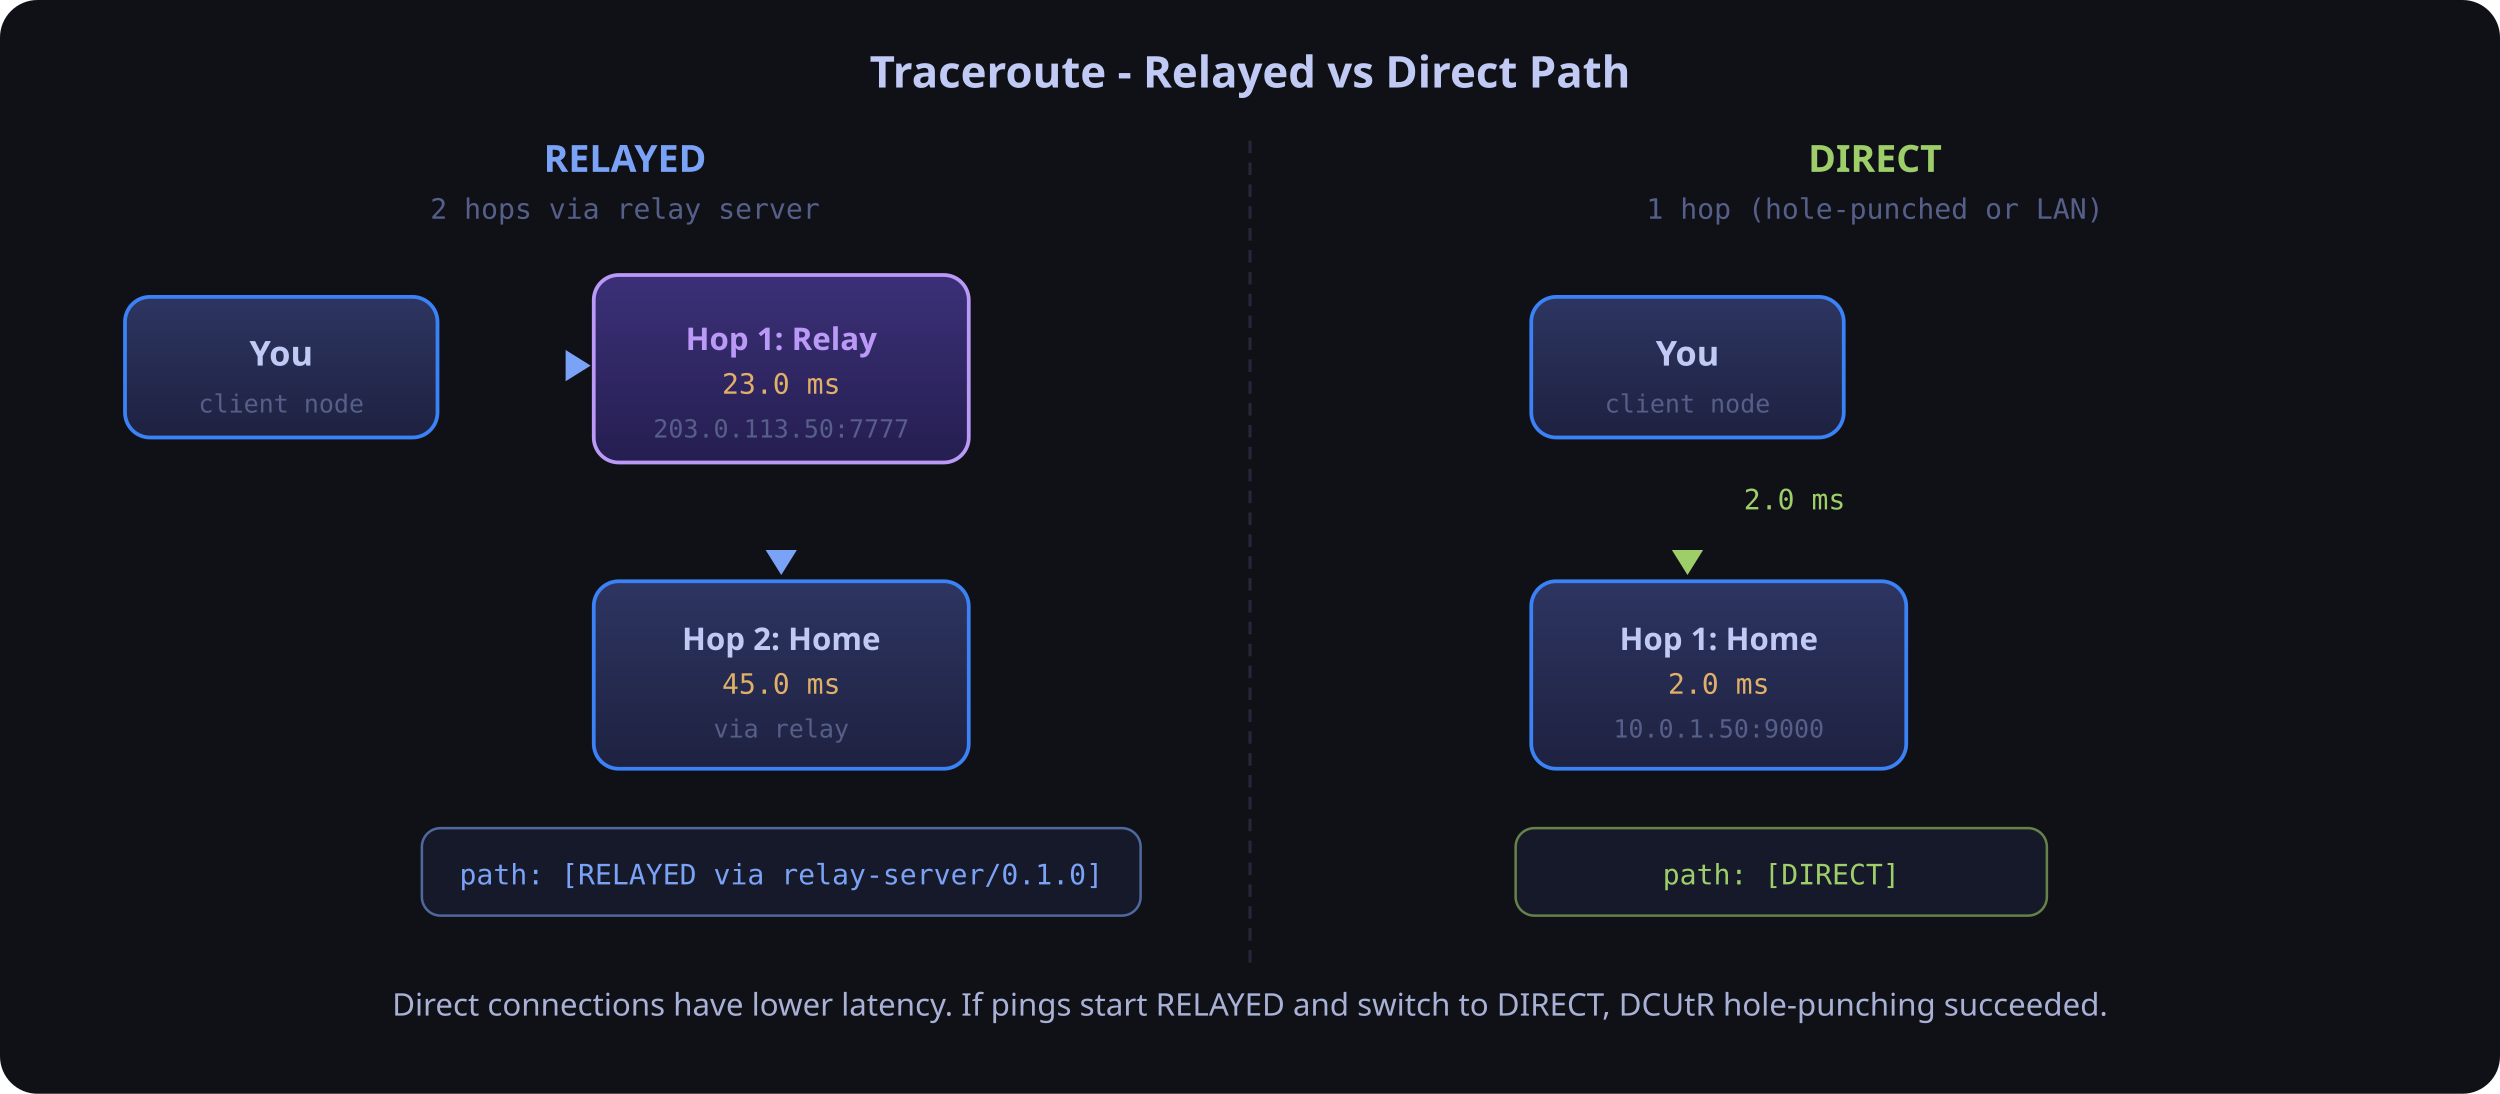
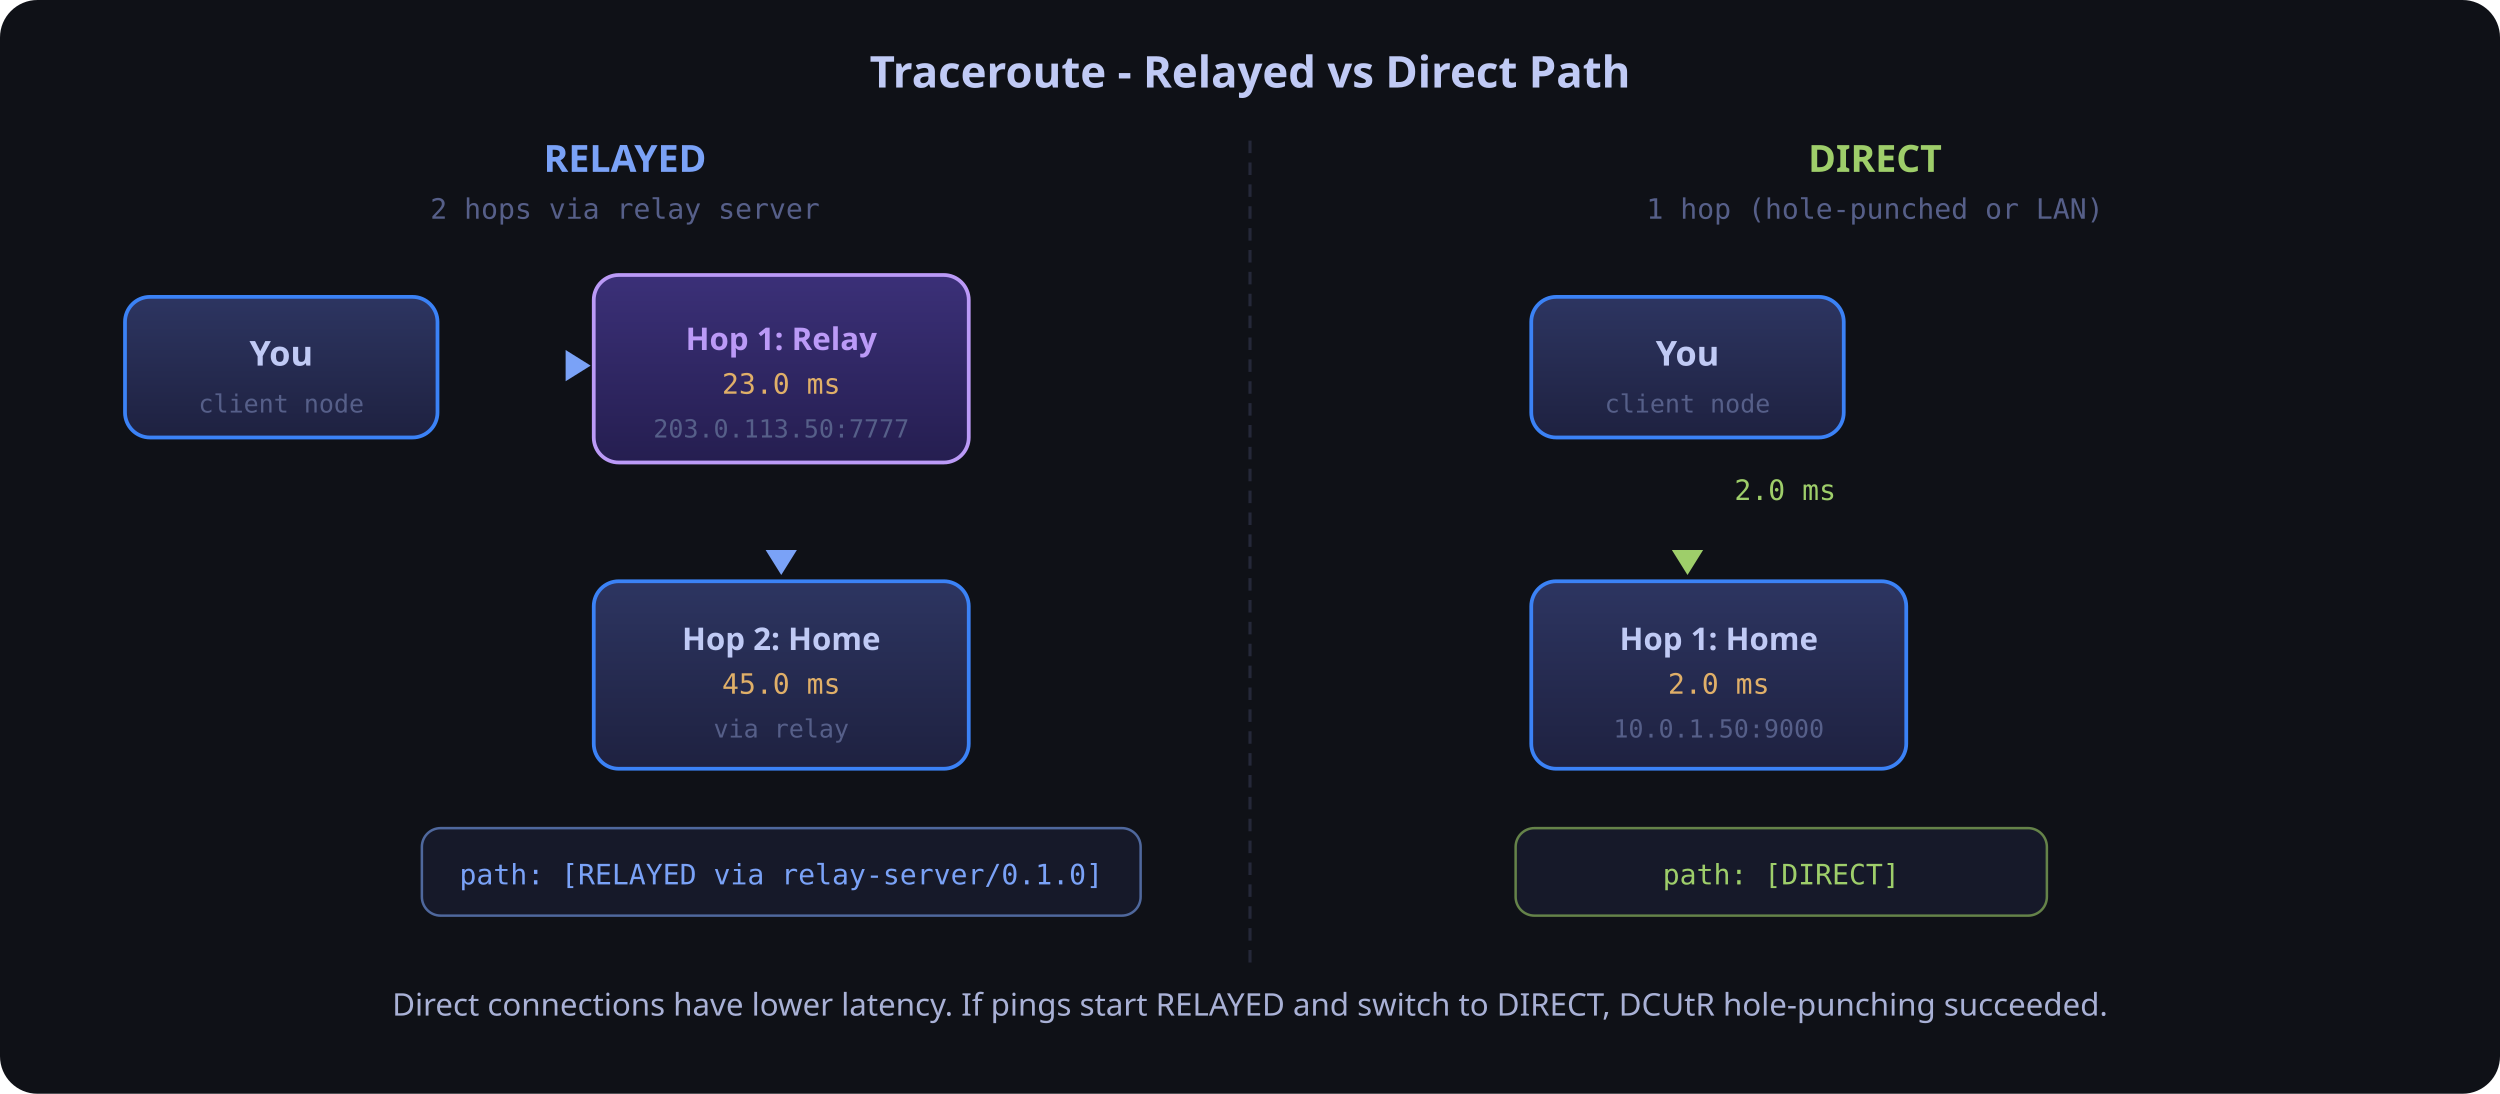
<svg xmlns="http://www.w3.org/2000/svg" viewBox="0 0 800 350" width="800" height="350">
  <defs>
    <linearGradient id="nodeFill" x1="0%" y1="0%" x2="0%" y2="100%">
      <stop offset="0%" style="stop-color:#2d3561;stop-opacity:1" />
      <stop offset="100%" style="stop-color:#1e2140;stop-opacity:1" />
    </linearGradient>
    <linearGradient id="relayFill" x1="0%" y1="0%" x2="0%" y2="100%">
      <stop offset="0%" style="stop-color:#3b3078;stop-opacity:1" />
      <stop offset="100%" style="stop-color:#251e50;stop-opacity:1" />
    </linearGradient>
    <filter id="glow">
      <feGaussianBlur stdDeviation="2" result="coloredBlur" />
      <feMerge>
        <feMergeNode in="coloredBlur" />
        <feMergeNode in="SourceGraphic" />
      </feMerge>
    </filter>
  </defs>
  <rect width="800" height="350" rx="12" fill="#0f1117" />
  <text x="400" y="28" font-family="system-ui, sans-serif" font-size="14" fill="#c0caf5" text-anchor="middle" font-weight="600">Traceroute - Relayed vs Direct Path</text>
  <line x1="400" y1="45" x2="400" y2="310" stroke="#565f89" stroke-width="1" stroke-dasharray="4,3" opacity="0.3" />
  <text x="200" y="55" font-family="system-ui, sans-serif" font-size="12" fill="#7aa2f7" text-anchor="middle" font-weight="600">RELAYED</text>
  <text x="200" y="70" font-family="SF Mono, monospace" font-size="9" fill="#565f89" text-anchor="middle">2 hops via relay server</text>
  <rect x="40" y="95" width="100" height="45" rx="8" fill="url(#nodeFill)" stroke="#3b82f6" stroke-width="1.2" />
  <text x="90" y="117" font-family="system-ui, sans-serif" font-size="11" fill="#c0caf5" text-anchor="middle" font-weight="600">You</text>
  <text x="90" y="132" font-family="SF Mono, monospace" font-size="8" fill="#565f89" text-anchor="middle">client node</text>
  <line x1="140" y1="117" x2="185" y2="117" stroke="#7aa2f7" stroke-width="2" filter="url(#glow)" />
  <polygon points="181,112 181,122 189,117" fill="#7aa2f7" />
  <rect x="190" y="88" width="120" height="60" rx="8" fill="url(#relayFill)" stroke="#bb9af7" stroke-width="1.2" />
  <text x="250" y="112" font-family="system-ui, sans-serif" font-size="10" fill="#bb9af7" text-anchor="middle" font-weight="600">Hop 1: Relay</text>
  <text x="250" y="126" font-family="SF Mono, monospace" font-size="9" fill="#e0af68" text-anchor="middle">23.0 ms</text>
  <text x="250" y="140" font-family="SF Mono, monospace" font-size="8" fill="#565f89" text-anchor="middle">203.0.113.50:7777</text>
  <line x1="250" y1="148" x2="250" y2="180" stroke="#7aa2f7" stroke-width="2" filter="url(#glow)" />
  <polygon points="245,176 255,176 250,184" fill="#7aa2f7" />
  <rect x="190" y="186" width="120" height="60" rx="8" fill="url(#nodeFill)" stroke="#3b82f6" stroke-width="1.2" />
  <text x="250" y="208" font-family="system-ui, sans-serif" font-size="10" fill="#c0caf5" text-anchor="middle" font-weight="600">Hop 2: Home</text>
  <text x="250" y="222" font-family="SF Mono, monospace" font-size="9" fill="#e0af68" text-anchor="middle">45.0 ms</text>
  <text x="250" y="236" font-family="SF Mono, monospace" font-size="8" fill="#565f89" text-anchor="middle">via relay</text>
  <rect x="135" y="265" width="230" height="28" rx="6" fill="#1a1e36" stroke="#7aa2f7" stroke-width="0.8" opacity="0.6" />
  <text x="250" y="283" font-family="SF Mono, monospace" font-size="9" fill="#7aa2f7" text-anchor="middle">path: [RELAYED via relay-server/0.1.0]</text>
  <text x="600" y="55" font-family="system-ui, sans-serif" font-size="12" fill="#9ece6a" text-anchor="middle" font-weight="600">DIRECT</text>
  <text x="600" y="70" font-family="SF Mono, monospace" font-size="9" fill="#565f89" text-anchor="middle">1 hop (hole-punched or LAN)</text>
  <rect x="490" y="95" width="100" height="45" rx="8" fill="url(#nodeFill)" stroke="#3b82f6" stroke-width="1.2" />
  <text x="540" y="117" font-family="system-ui, sans-serif" font-size="11" fill="#c0caf5" text-anchor="middle" font-weight="600">You</text>
  <text x="540" y="132" font-family="SF Mono, monospace" font-size="8" fill="#565f89" text-anchor="middle">client node</text>
  <line x1="540" y1="140" x2="540" y2="180" stroke="#9ece6a" stroke-width="2.5" filter="url(#glow)" />
  <polygon points="535,176 545,176 540,184" fill="#9ece6a" />
-   <text x="558" y="163" font-family="SF Mono, monospace" font-size="9" fill="#9ece6a">2.0 ms</text>
+   <text x="555" y="160" font-family="SF Mono, monospace" font-size="9" fill="#9ece6a">2.0 ms</text>
  <rect x="490" y="186" width="120" height="60" rx="8" fill="url(#nodeFill)" stroke="#3b82f6" stroke-width="1.2" />
  <text x="550" y="208" font-family="system-ui, sans-serif" font-size="10" fill="#c0caf5" text-anchor="middle" font-weight="600">Hop 1: Home</text>
  <text x="550" y="222" font-family="SF Mono, monospace" font-size="9" fill="#e0af68" text-anchor="middle">2.0 ms</text>
  <text x="550" y="236" font-family="SF Mono, monospace" font-size="8" fill="#565f89" text-anchor="middle">10.0.1.50:9000</text>
  <rect x="485" y="265" width="170" height="28" rx="6" fill="#1a1e36" stroke="#9ece6a" stroke-width="0.8" opacity="0.6" />
  <text x="570" y="283" font-family="SF Mono, monospace" font-size="9" fill="#9ece6a" text-anchor="middle">path: [DIRECT]</text>
  <text x="400" y="325" font-family="system-ui, sans-serif" font-size="10" fill="#a9b1d6" text-anchor="middle">Direct connections have lower latency. If pings start RELAYED and switch to DIRECT, DCUtR hole-punching succeeded.</text>
</svg>
